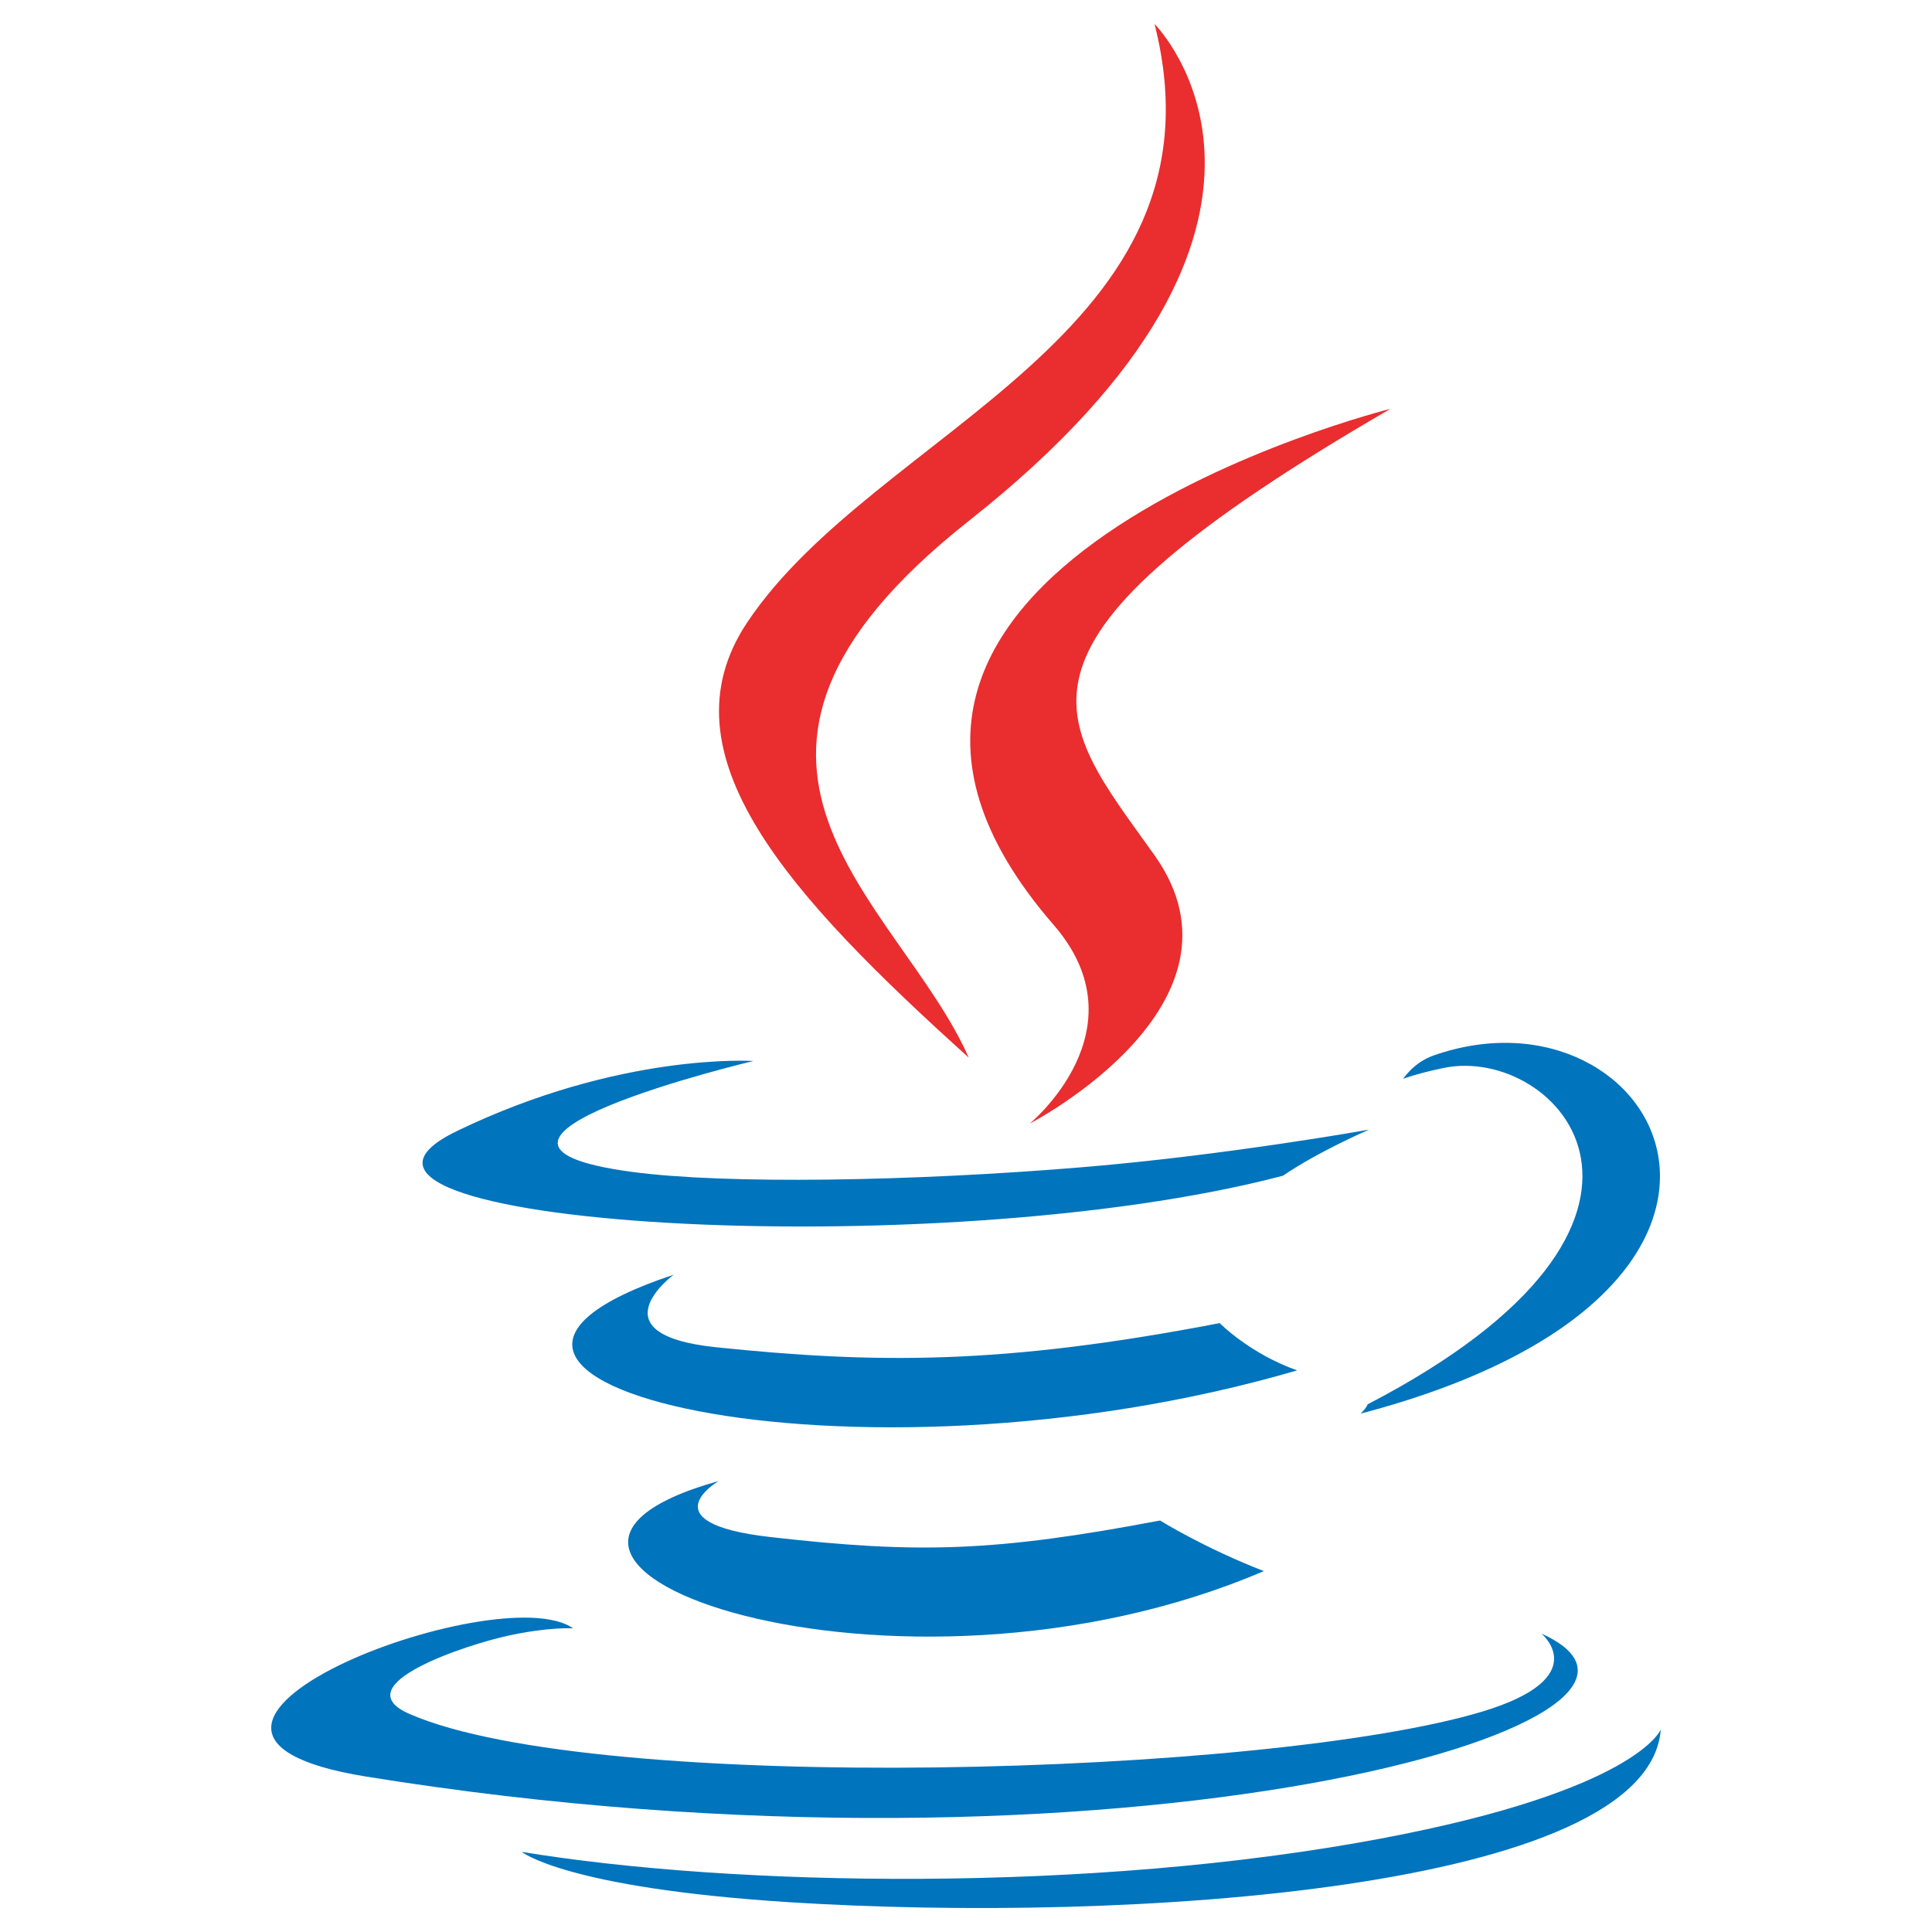
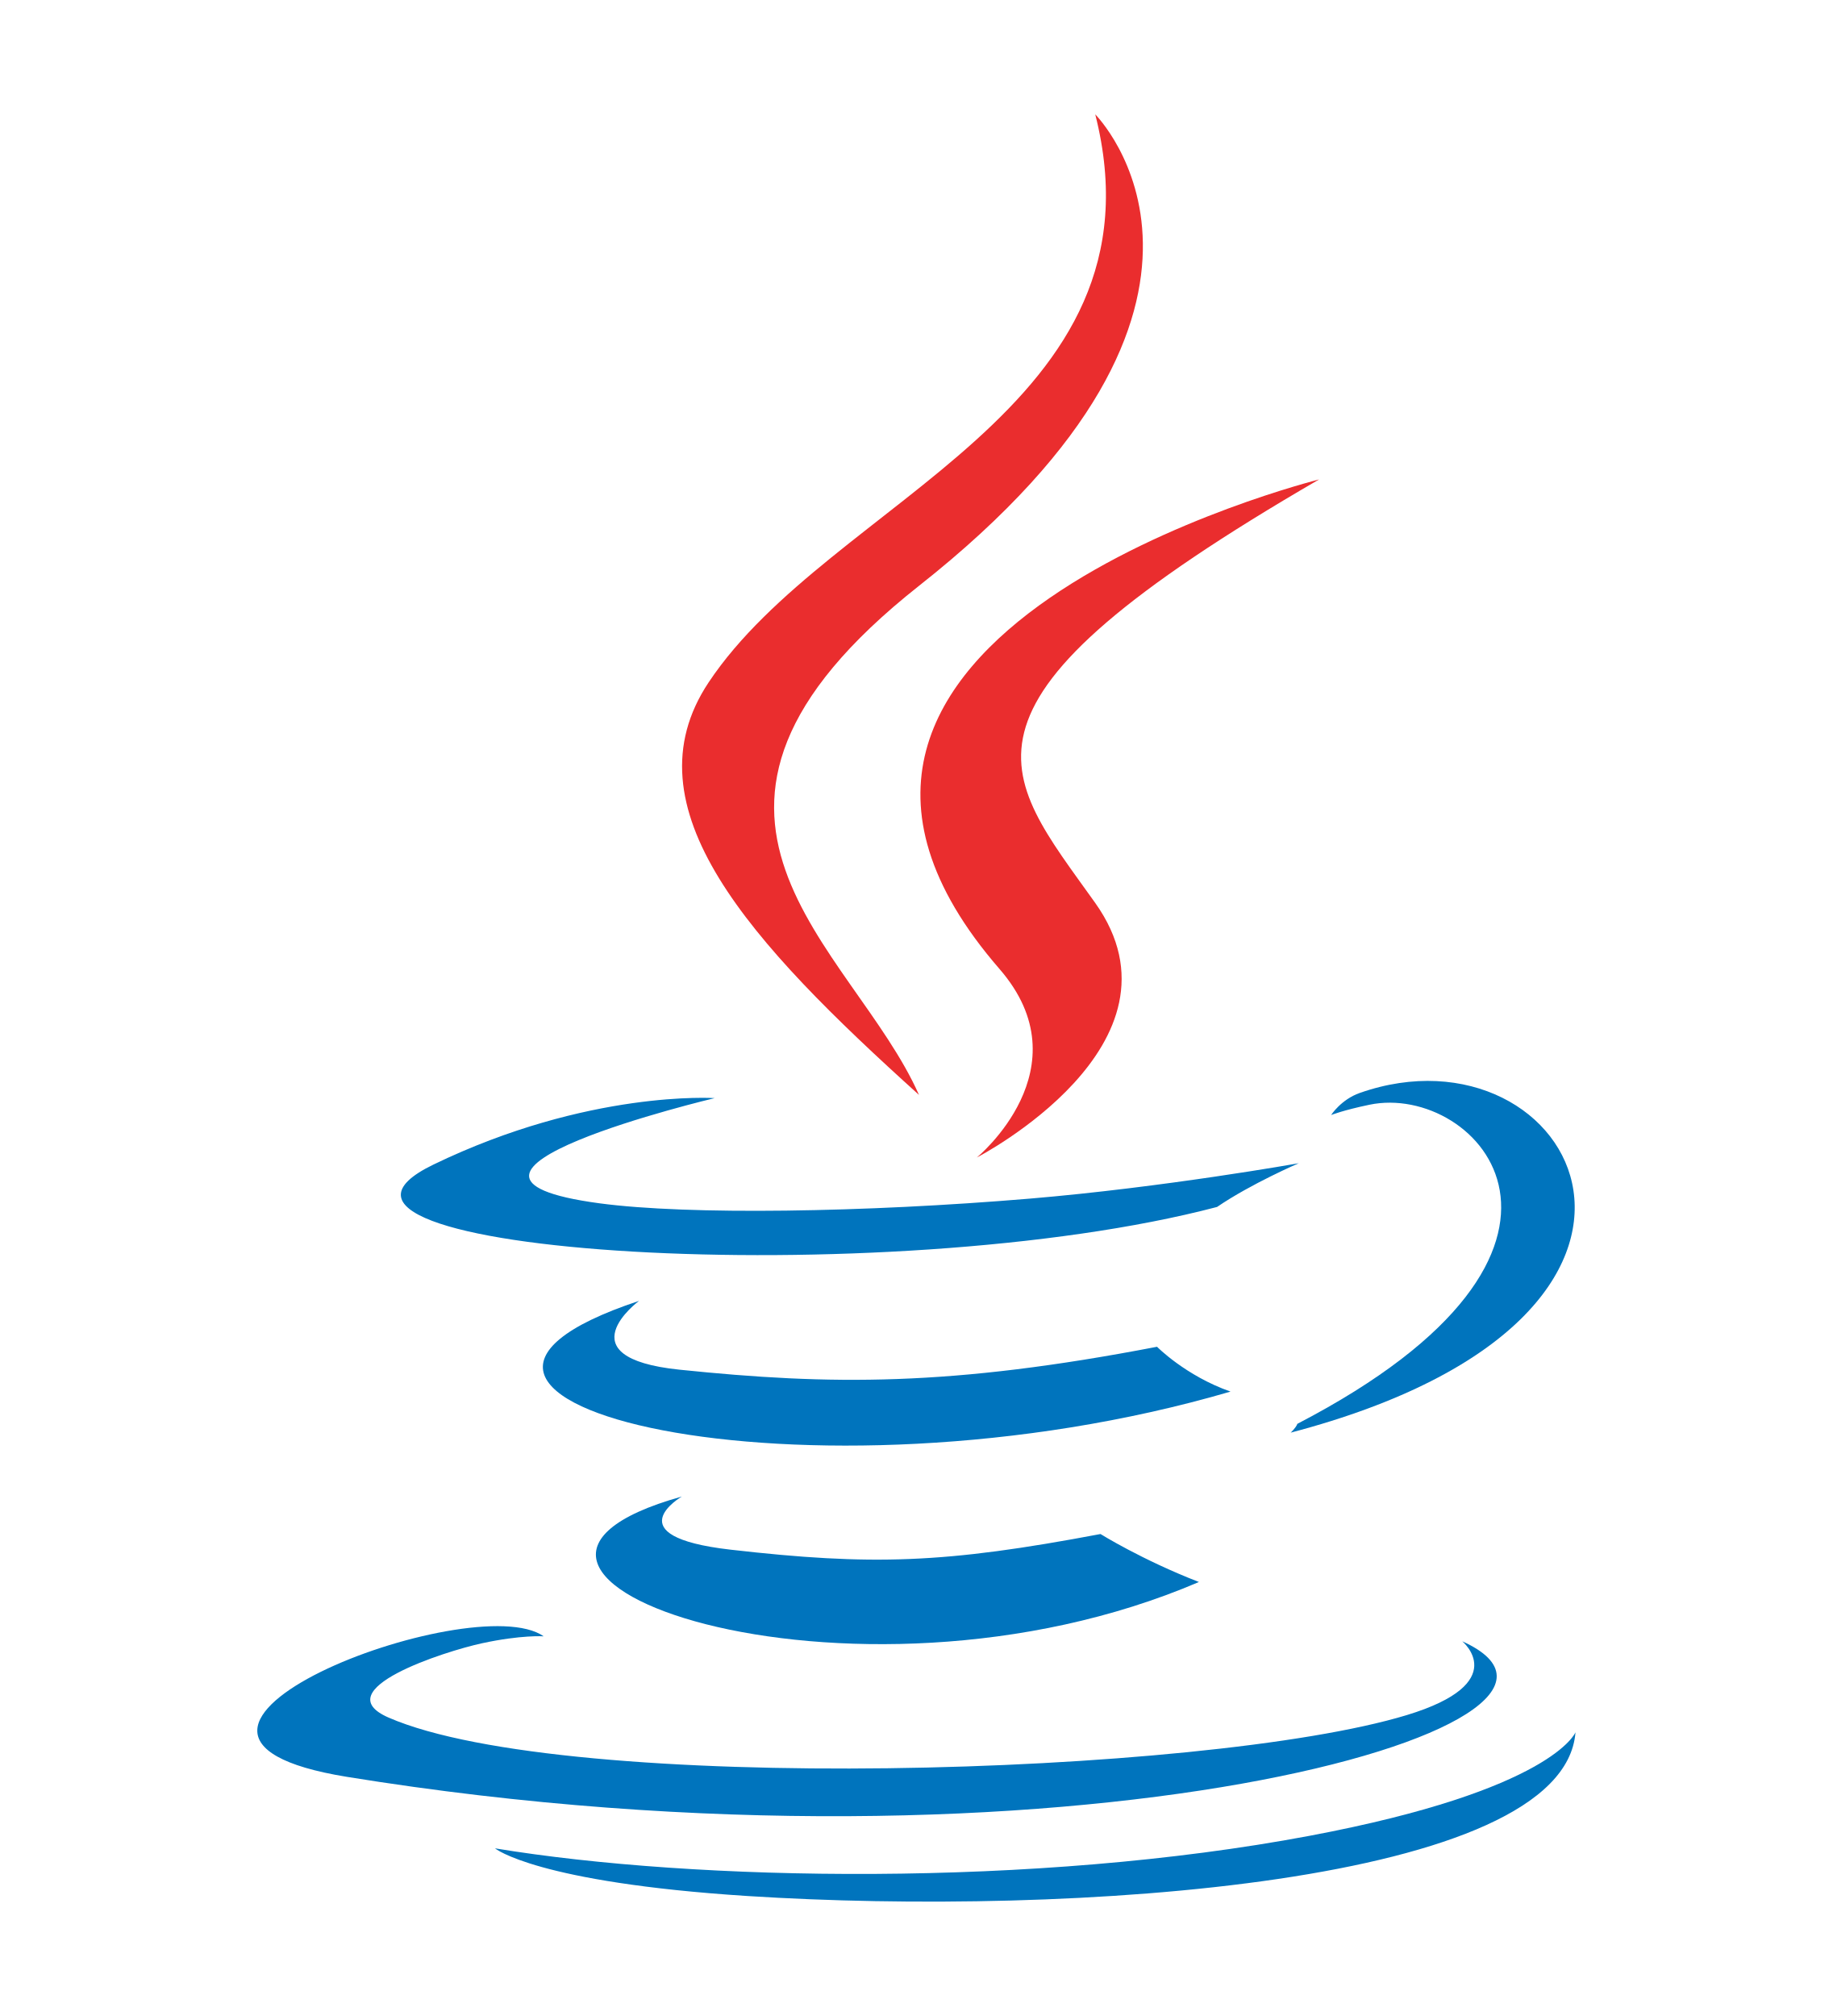
- <svg xmlns="http://www.w3.org/2000/svg" width="80px" height="80px" viewBox="0 0 128 128">
+ <svg xmlns="http://www.w3.org/2000/svg" width="80px" height="88px" viewBox="0 0 128 128">
  <path fill="#0074BD" d="M47.617 98.12s-4.767 2.774 3.397 3.71c9.892 1.13 14.947.968 25.845-1.092 0 0 2.871 1.795 6.873 3.351-24.439 10.47-55.308-.607-36.115-5.969zm-2.988-13.665s-5.348 3.959 2.823 4.805c10.567 1.091 18.91 1.18 33.354-1.6 0 0 1.993 2.025 5.132 3.131-29.542 8.64-62.446.68-41.309-6.336z" />
  <path fill="#EA2D2E" d="M69.802 61.271c6.025 6.935-1.58 13.17-1.58 13.17s15.289-7.891 8.269-17.777c-6.559-9.215-11.587-13.792 15.635-29.58 0 .001-42.731 10.67-22.324 34.187z" />
  <path fill="#0074BD" d="M102.123 108.229s3.529 2.91-3.888 5.159c-14.102 4.272-58.706 5.56-71.094.171-4.451-1.938 3.899-4.625 6.526-5.192 2.739-.593 4.303-.485 4.303-.485-4.953-3.487-32.013 6.85-13.743 9.815 49.821 8.076 90.817-3.637 77.896-9.468zM49.912 70.294s-22.686 5.389-8.033 7.348c6.188.828 18.518.638 30.011-.326 9.39-.789 18.813-2.474 18.813-2.474s-3.308 1.419-5.704 3.053c-23.042 6.061-67.544 3.238-54.731-2.958 10.832-5.239 19.644-4.643 19.644-4.643zm40.697 22.747c23.421-12.167 12.591-23.86 5.032-22.285-1.848.385-2.677.72-2.677.72s.688-1.079 2-1.543c14.953-5.255 26.451 15.503-4.823 23.725 0-.002.359-.327.468-.617z" />
  <path fill="#EA2D2E" d="M76.491 1.587S89.459 14.563 64.188 34.51c-20.266 16.006-4.621 25.13-.007 35.559-11.831-10.673-20.509-20.07-14.688-28.815C58.041 28.42 81.722 22.195 76.491 1.587z" />
  <path fill="#0074BD" d="M52.214 126.021c22.476 1.437 57-.8 57.817-11.436 0 0-1.571 4.032-18.577 7.231-19.186 3.612-42.854 3.191-56.887.874 0 .001 2.875 2.381 17.647 3.331z" />
</svg>
